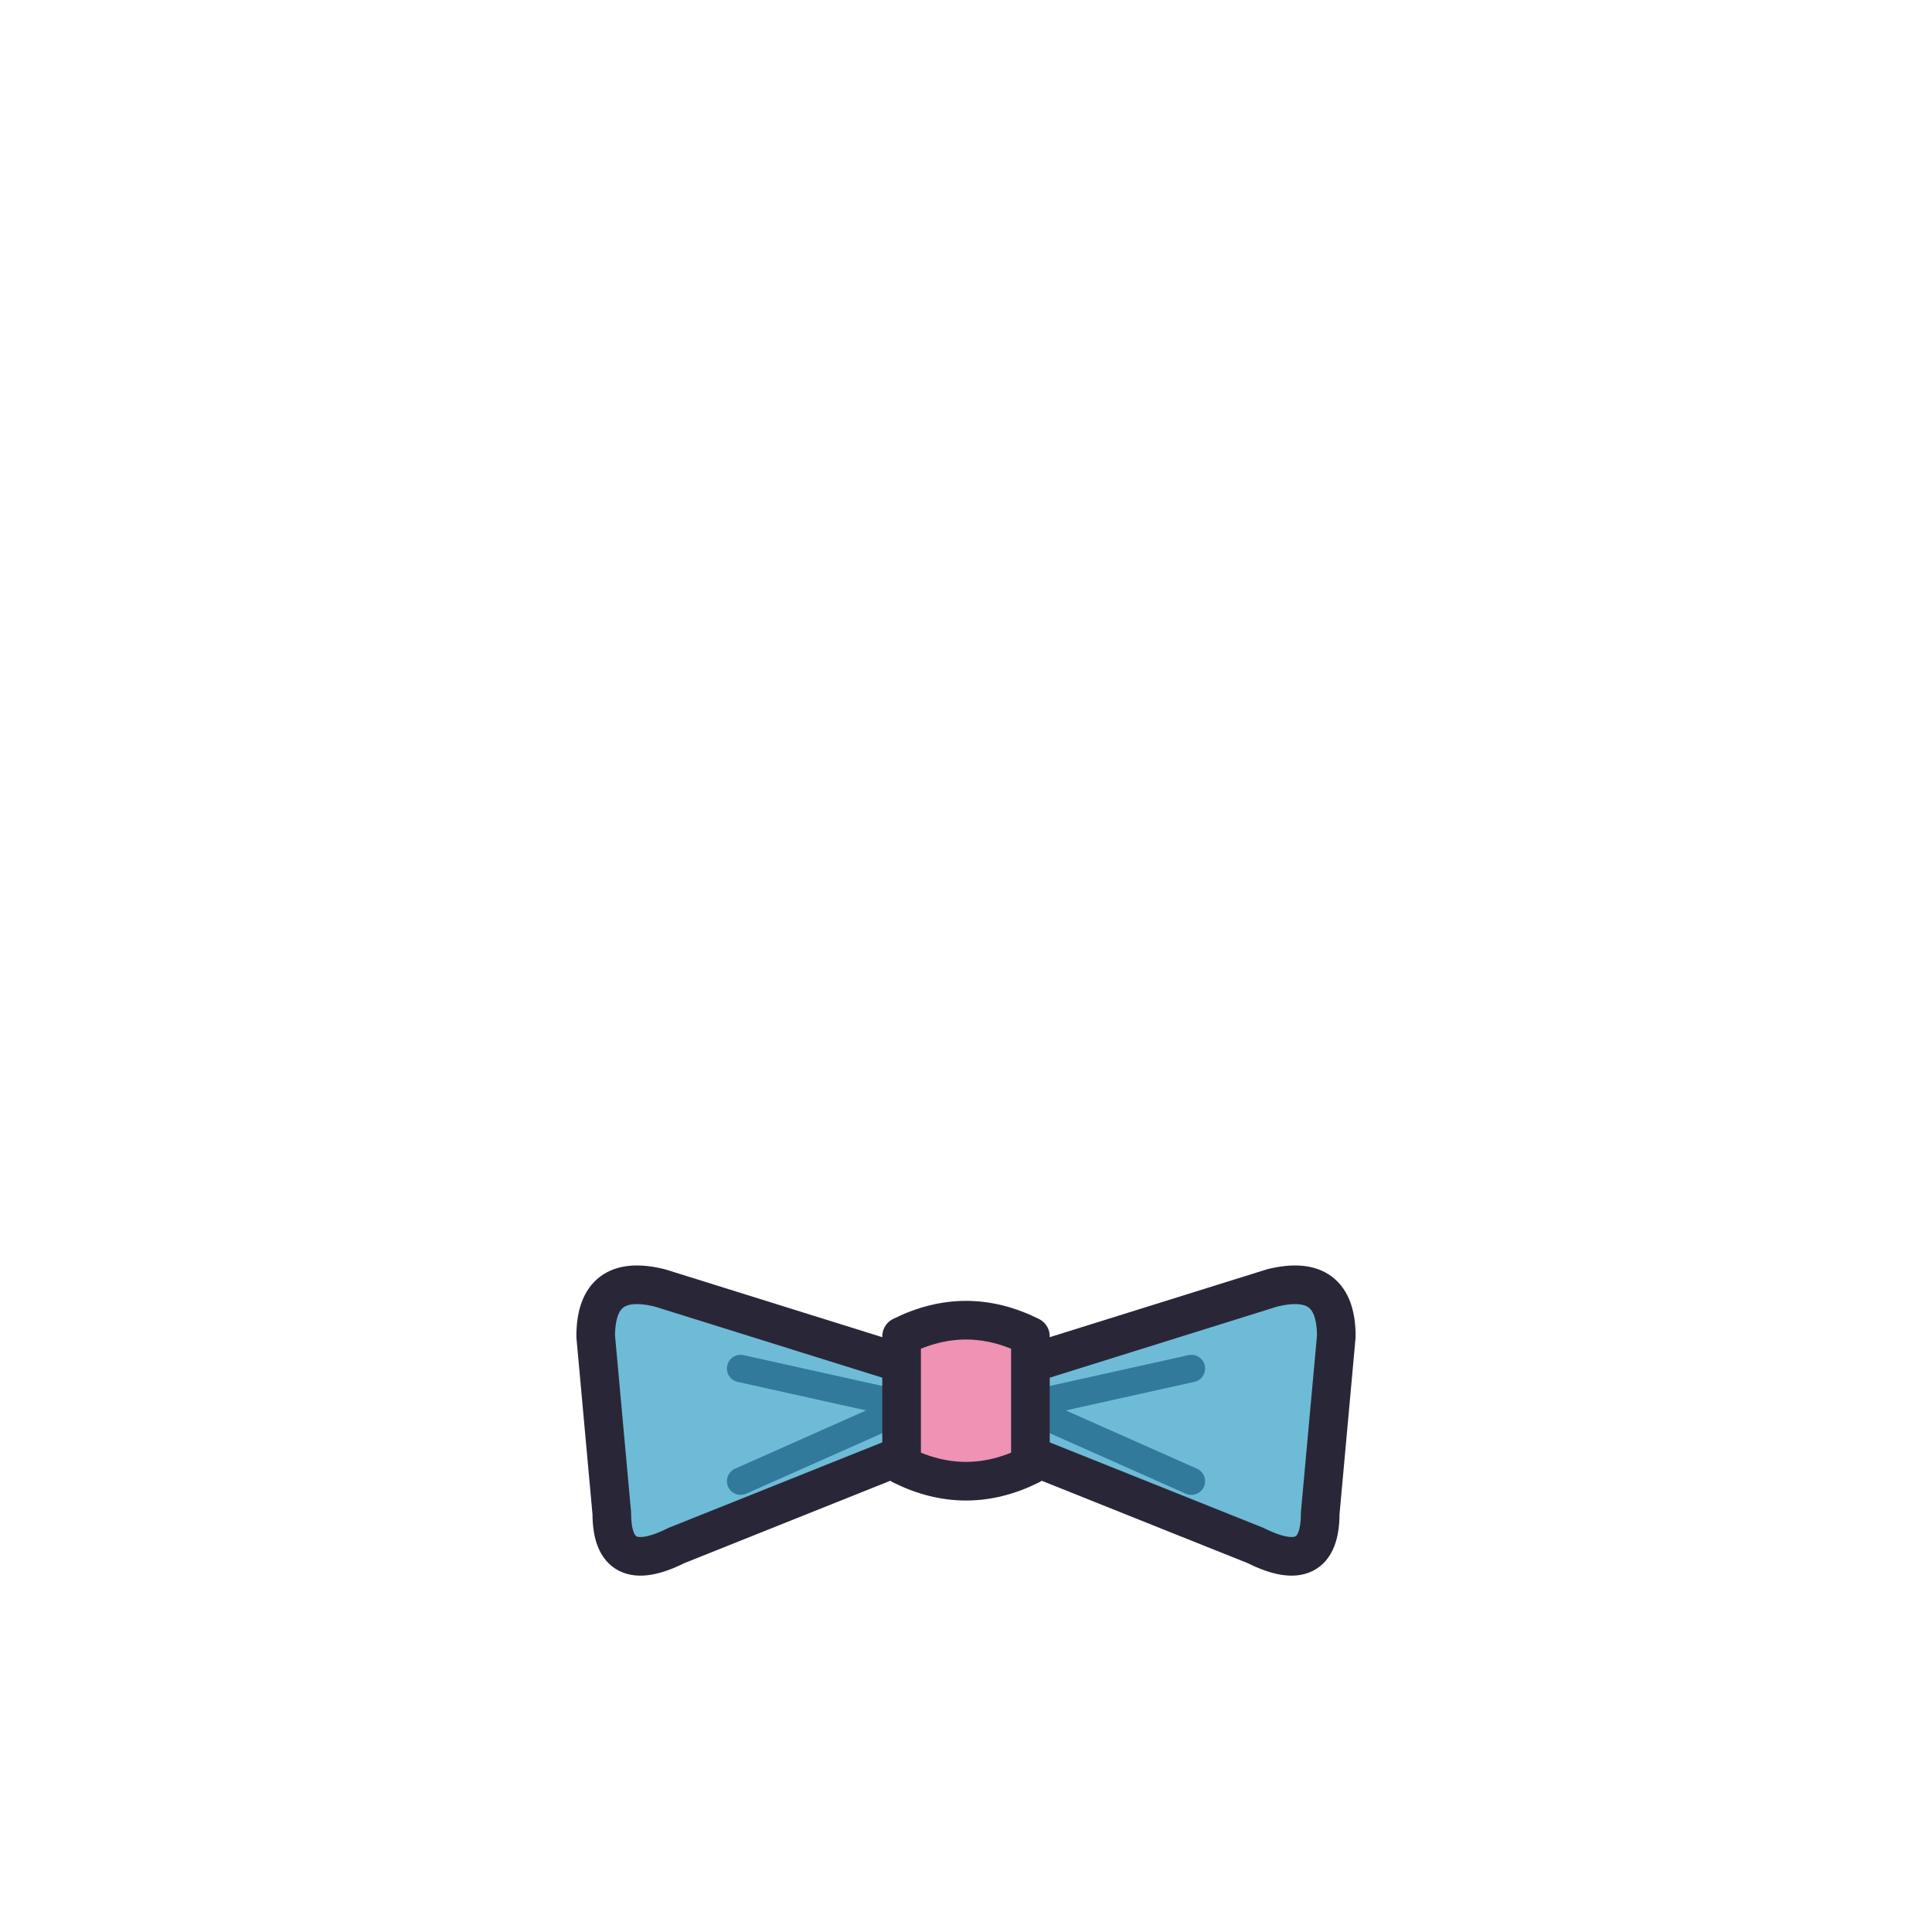
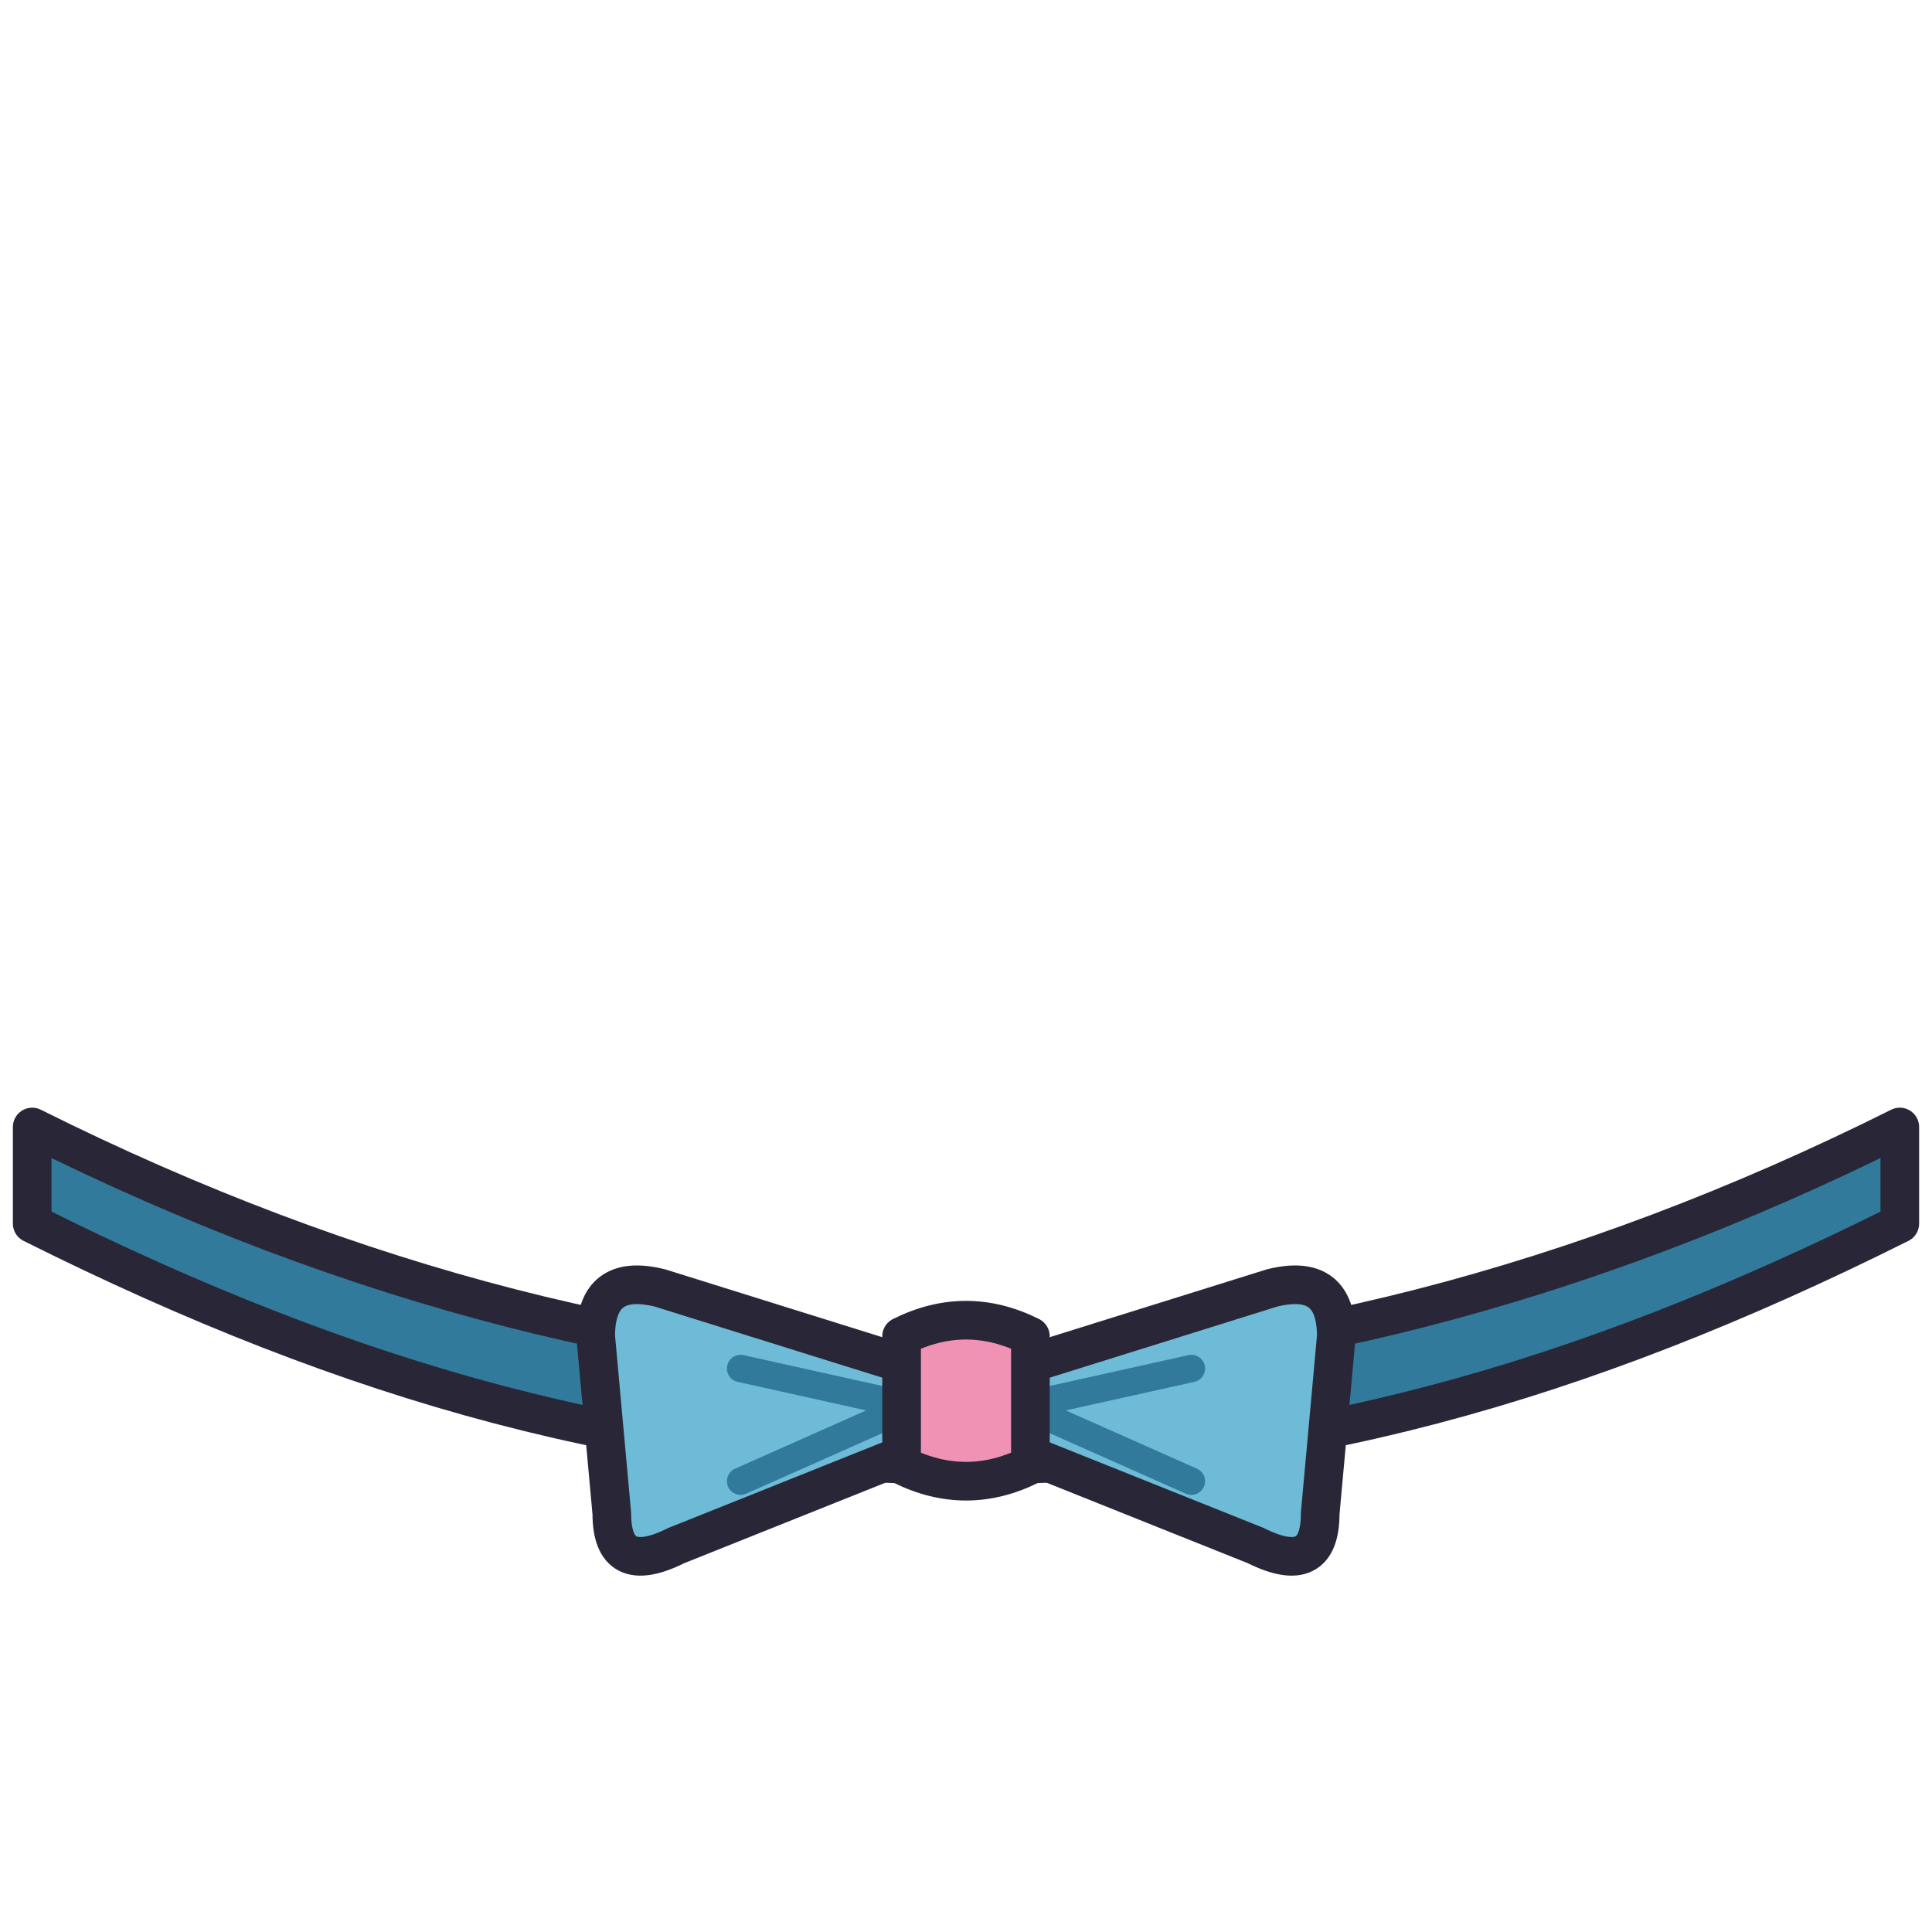
<svg xmlns="http://www.w3.org/2000/svg" width="120" height="120" viewBox="0 0 120 120">
  <g id="bow-tie" stroke="#292737" stroke-width="2.4" stroke-linecap="round" stroke-linejoin="round">
+     <g id="bow-tie-band" data-clip-to-body="true">
+       <path fill="#327a9b" d="M2 70 C22 80 42 85 60 85 C78 85 98 80 118 70 L118 76 C98 86 80 91 60 91 C40 91 22 86 2 76 Z" />
+     </g>
    <path fill="#6ebbd7" d="M57 85 L41 80 Q37 79 37 83 L38 94 Q38 98 42 96 L57 90 Z" />
    <path fill="#6ebbd7" d="M63 85 L79 80 Q83 79 83 83 L82 94 Q82 98 78 96 L63 90 Z" />
    <path fill="none" stroke="#327a9b" stroke-width="1.7" d="M46 85 L55 87 M46 92 L55 88 M74 85 L65 87 M74 92 L65 88" />
    <path fill="#ef92b4" d="M56 83 Q60 81 64 83 L64 91 Q60 93 56 91 Z" />
  </g>
</svg>
